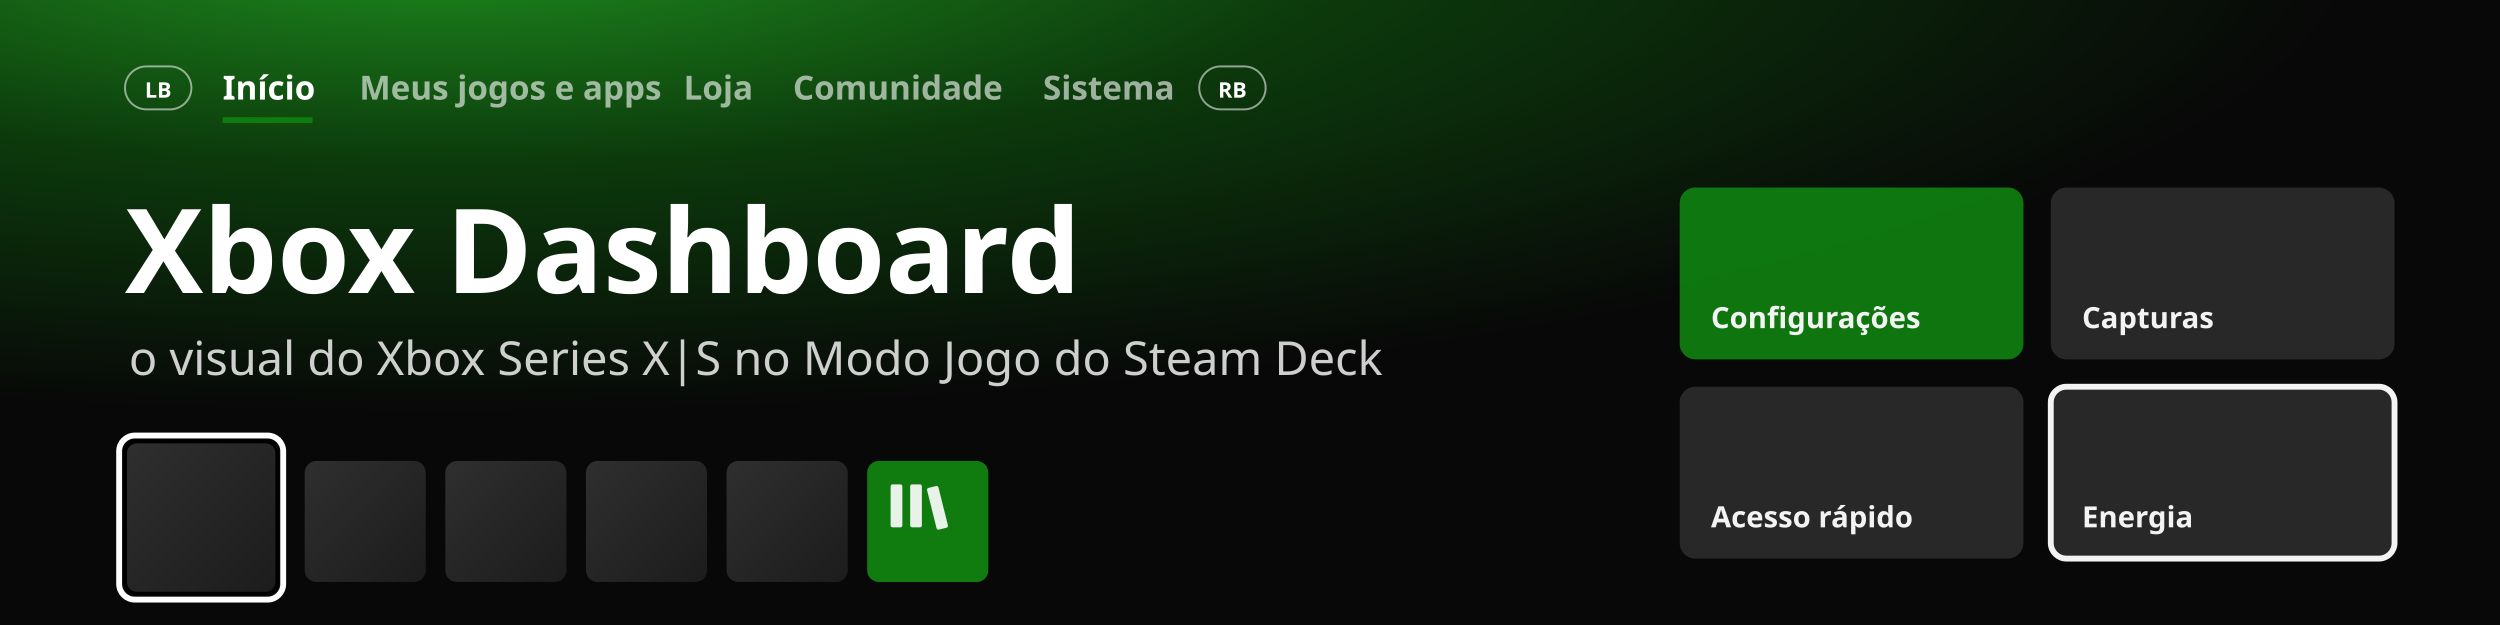
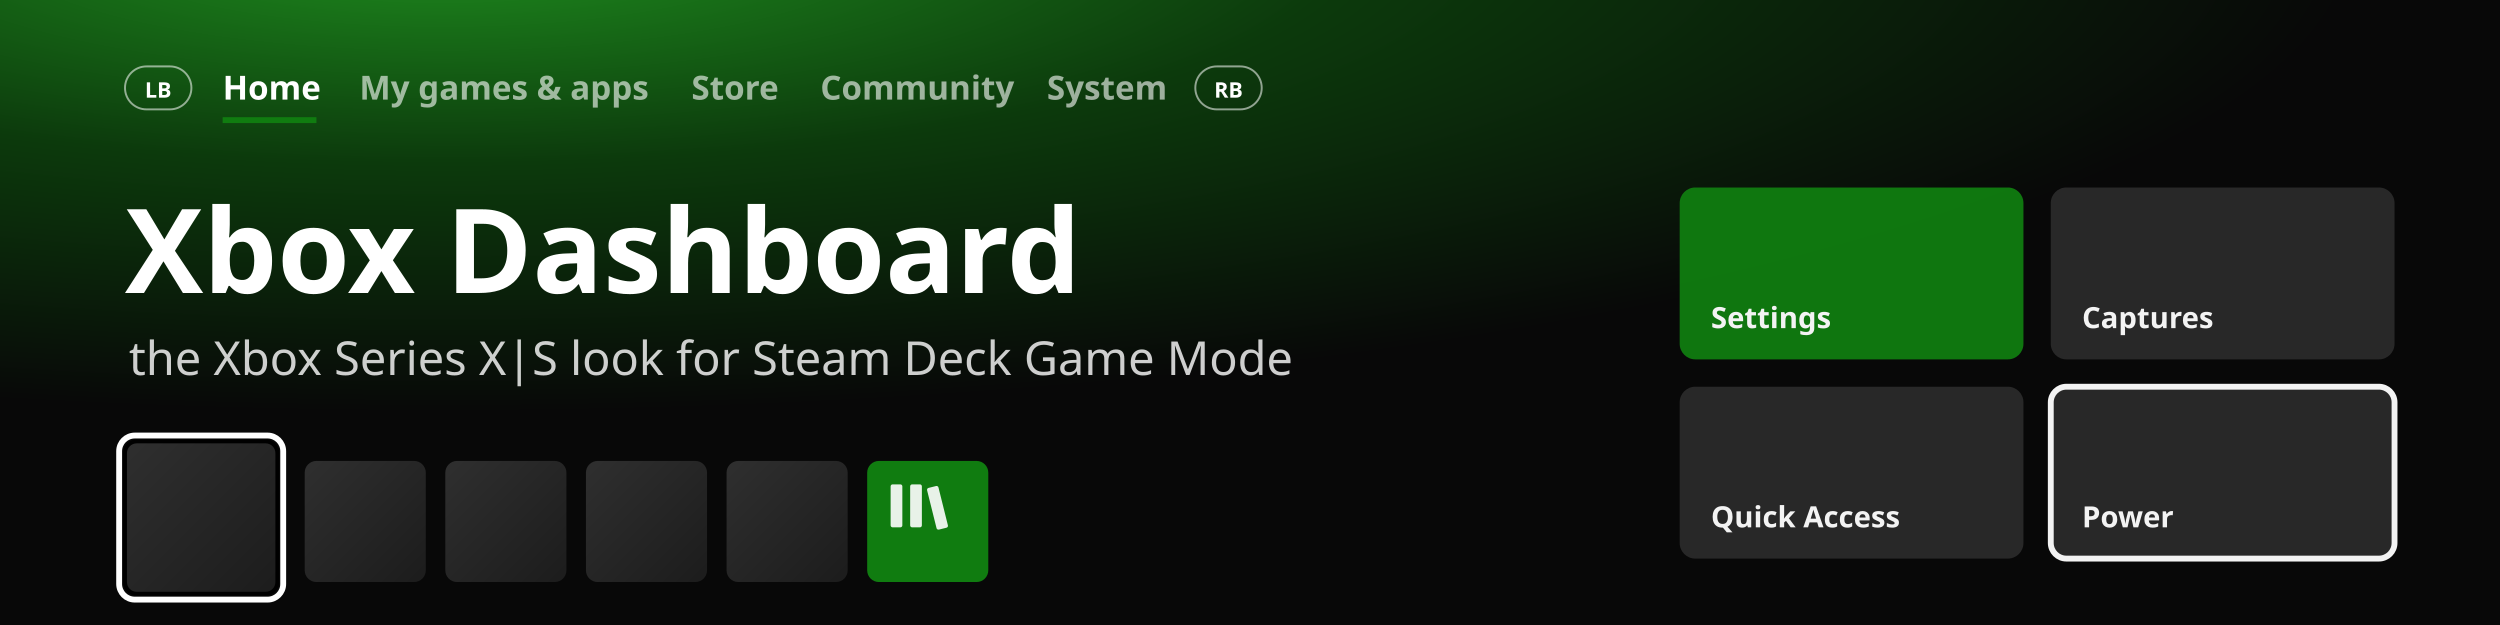
- <svg xmlns="http://www.w3.org/2000/svg" viewBox="0 0 1280 320" width="1280" height="320" role="img" aria-label="Xbox Dashboard para Steam Deck">
+ <svg xmlns="http://www.w3.org/2000/svg" viewBox="0 0 1280 320" width="1280" height="320" role="img" aria-label="Xbox Dashboard for Steam Deck">
  <defs>
    <radialGradient id="glow" cx="18%" cy="-10%" r="95%">
      <stop offset="0" stop-color="#1f8f1f" />
      <stop offset="0.38" stop-color="#0c3a0c" />
      <stop offset="0.8" stop-color="#080808" />
    </radialGradient>
    <linearGradient id="tile" x1="0" y1="0" x2="1" y2="1">
      <stop offset="0" stop-color="#2f2f2f" />
      <stop offset="1" stop-color="#1c1c1c" />
    </linearGradient>
  </defs>
  <rect width="1280" height="320" fill="url(#glow)" />
  <g font-family="Segoe UI, Noto Sans, Arial, sans-serif" font-weight="600" font-size="17">
    <rect x="64" y="34" width="34" height="22" rx="11" fill="none" stroke="#ffffff" stroke-opacity="0.55" />
    <text x="81" y="50" font-size="11" font-weight="700" fill="#fff" text-anchor="middle">LB</text>
-     <text x="114" y="51" fill="#ffffff">Início</text>
-     <rect x="114" y="60" width="46" height="3" fill="#107C10" />
-     <text x="184" y="51" fill="#ffffff" fill-opacity="0.6">Meus jogos e apps</text>
-     <text x="350" y="51" fill="#ffffff" fill-opacity="0.6">Loja</text>
-     <text x="406" y="51" fill="#ffffff" fill-opacity="0.6">Comunidade</text>
-     <text x="534" y="51" fill="#ffffff" fill-opacity="0.6">Sistema</text>
-     <rect x="614" y="34" width="34" height="22" rx="11" fill="none" stroke="#ffffff" stroke-opacity="0.55" />
-     <text x="631" y="50" font-size="11" font-weight="700" fill="#fff" text-anchor="middle">RB</text>
+     <text x="114" y="51" fill="#ffffff">Home</text>
+     <rect x="114" y="60" width="48" height="3" fill="#107C10" />
+     <text x="184" y="51" fill="#ffffff" fill-opacity="0.6">My games &amp; apps</text>
+     <text x="354" y="51" fill="#ffffff" fill-opacity="0.6">Store</text>
+     <text x="420" y="51" fill="#ffffff" fill-opacity="0.6">Community</text>
+     <text x="536" y="51" fill="#ffffff" fill-opacity="0.6">System</text>
+     <rect x="612" y="34" width="34" height="22" rx="11" fill="none" stroke="#ffffff" stroke-opacity="0.55" />
+     <text x="629" y="50" font-size="11" font-weight="700" fill="#fff" text-anchor="middle">RB</text>
  </g>
  <g font-family="Segoe UI, Noto Sans, Arial, sans-serif" fill="#ffffff">
    <text x="64" y="150" font-size="60" font-weight="700">Xbox Dashboard</text>
-     <text x="66" y="192" font-size="24" fill-opacity="0.8">o visual do Xbox Series X|S no Modo Jogo do Steam Deck</text>
+     <text x="66" y="192" font-size="24" fill-opacity="0.8">the Xbox Series X|S look for Steam Deck Game Mode</text>
  </g>
  <g>
    <rect x="64" y="226" width="78" height="78" rx="6" fill="url(#tile)" stroke="#000" stroke-width="2" />
    <rect x="61" y="223" width="84" height="84" rx="8" fill="none" stroke="#ffffff" stroke-width="3" />
    <rect x="156" y="236" width="62" height="62" rx="6" fill="url(#tile)" />
    <rect x="228" y="236" width="62" height="62" rx="6" fill="url(#tile)" />
    <rect x="300" y="236" width="62" height="62" rx="6" fill="url(#tile)" />
    <rect x="372" y="236" width="62" height="62" rx="6" fill="url(#tile)" />
    <rect x="444" y="236" width="62" height="62" rx="6" fill="#107C10" />
    <g fill="#ffffff" fill-opacity="0.9">
      <rect x="456" y="248" width="6" height="22" rx="1" />
      <rect x="466" y="248" width="6" height="22" rx="1" />
      <rect x="477" y="249" width="6" height="22" rx="1" transform="rotate(-14 480 260)" />
    </g>
  </g>
  <g opacity="0.95">
    <rect x="860" y="96" width="176" height="88" rx="8" fill="#107C10" />
    <rect x="1050" y="96" width="176" height="88" rx="8" fill="#2a2a2a" />
    <rect x="860" y="198" width="176" height="88" rx="8" fill="#2a2a2a" />
    <rect x="1050" y="198" width="176" height="88" rx="8" fill="#2a2a2a" stroke="#ffffff" stroke-width="3" />
    <g font-family="Segoe UI, Noto Sans, Arial, sans-serif" font-size="15" font-weight="600" fill="#fff">
-       <text x="876" y="168">Configurações</text>
-       <text x="1066" y="168">Capturas</text>
-       <text x="876" y="270">Acesso rápido</text>
-       <text x="1066" y="270">Energia</text>
+       <text x="876" y="168">Settings</text>
+       <text x="1066" y="168">Captures</text>
+       <text x="876" y="270">Quick Access</text>
+       <text x="1066" y="270">Power</text>
    </g>
  </g>
</svg>
